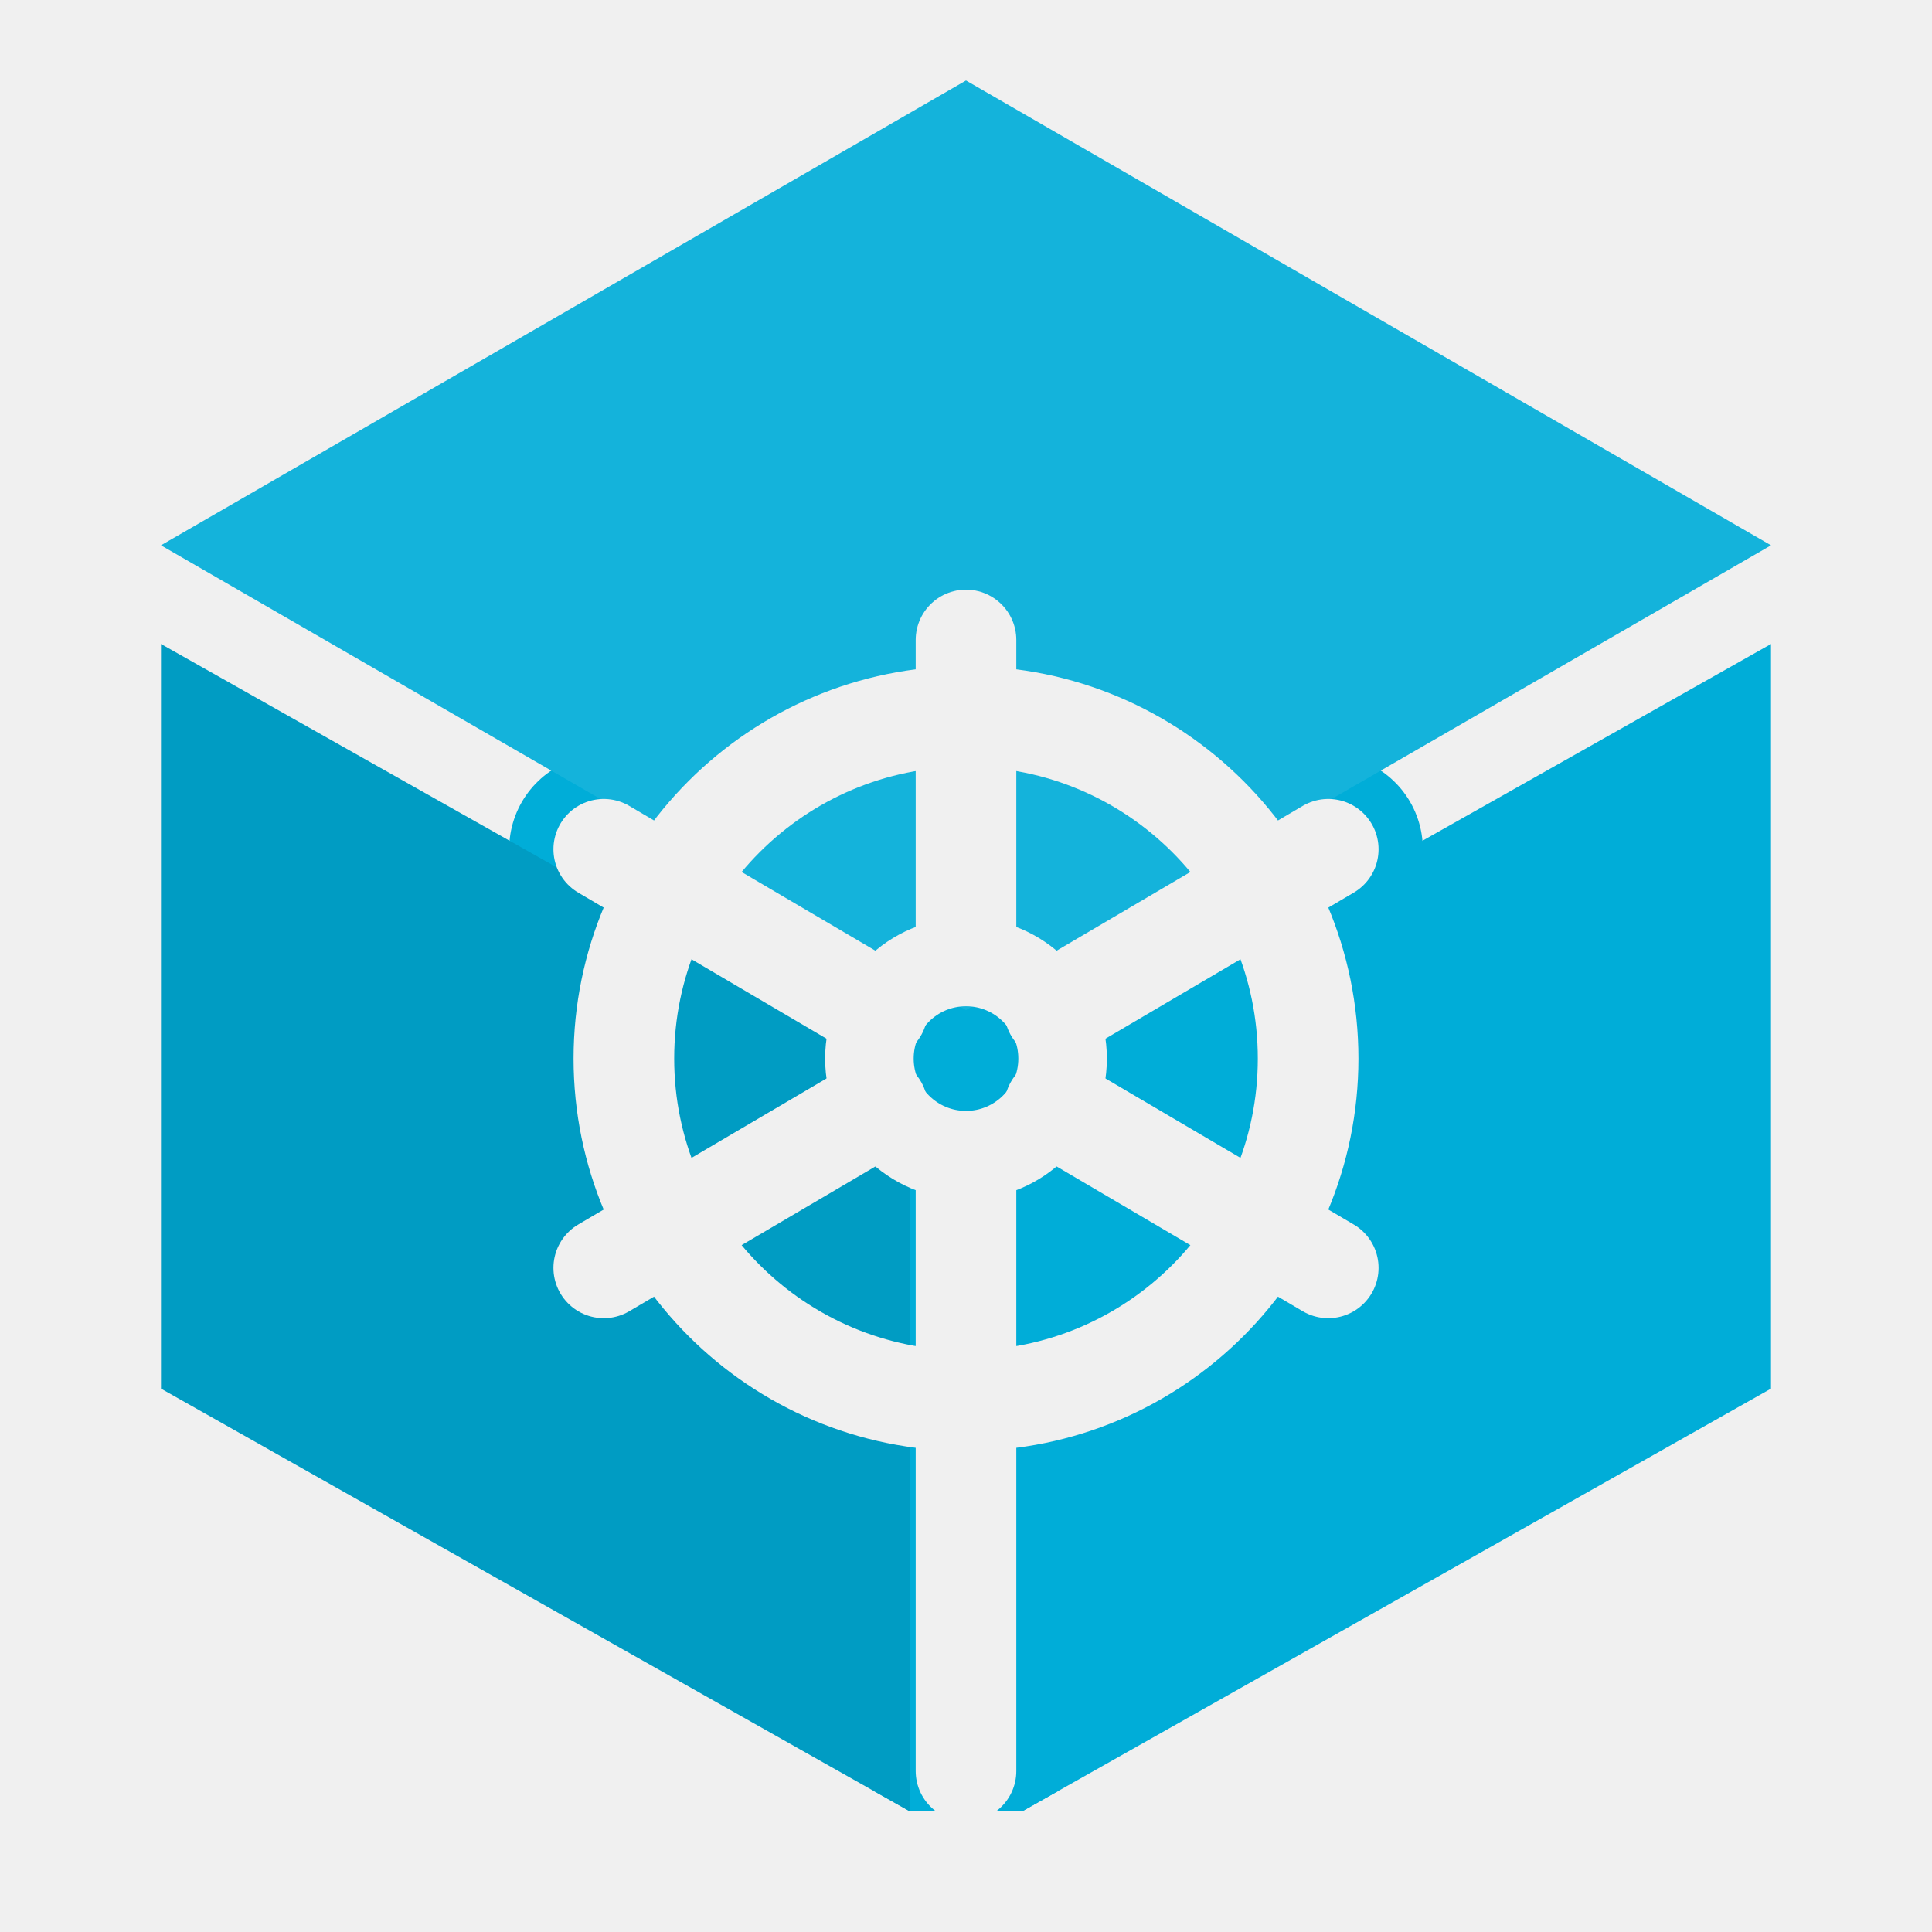
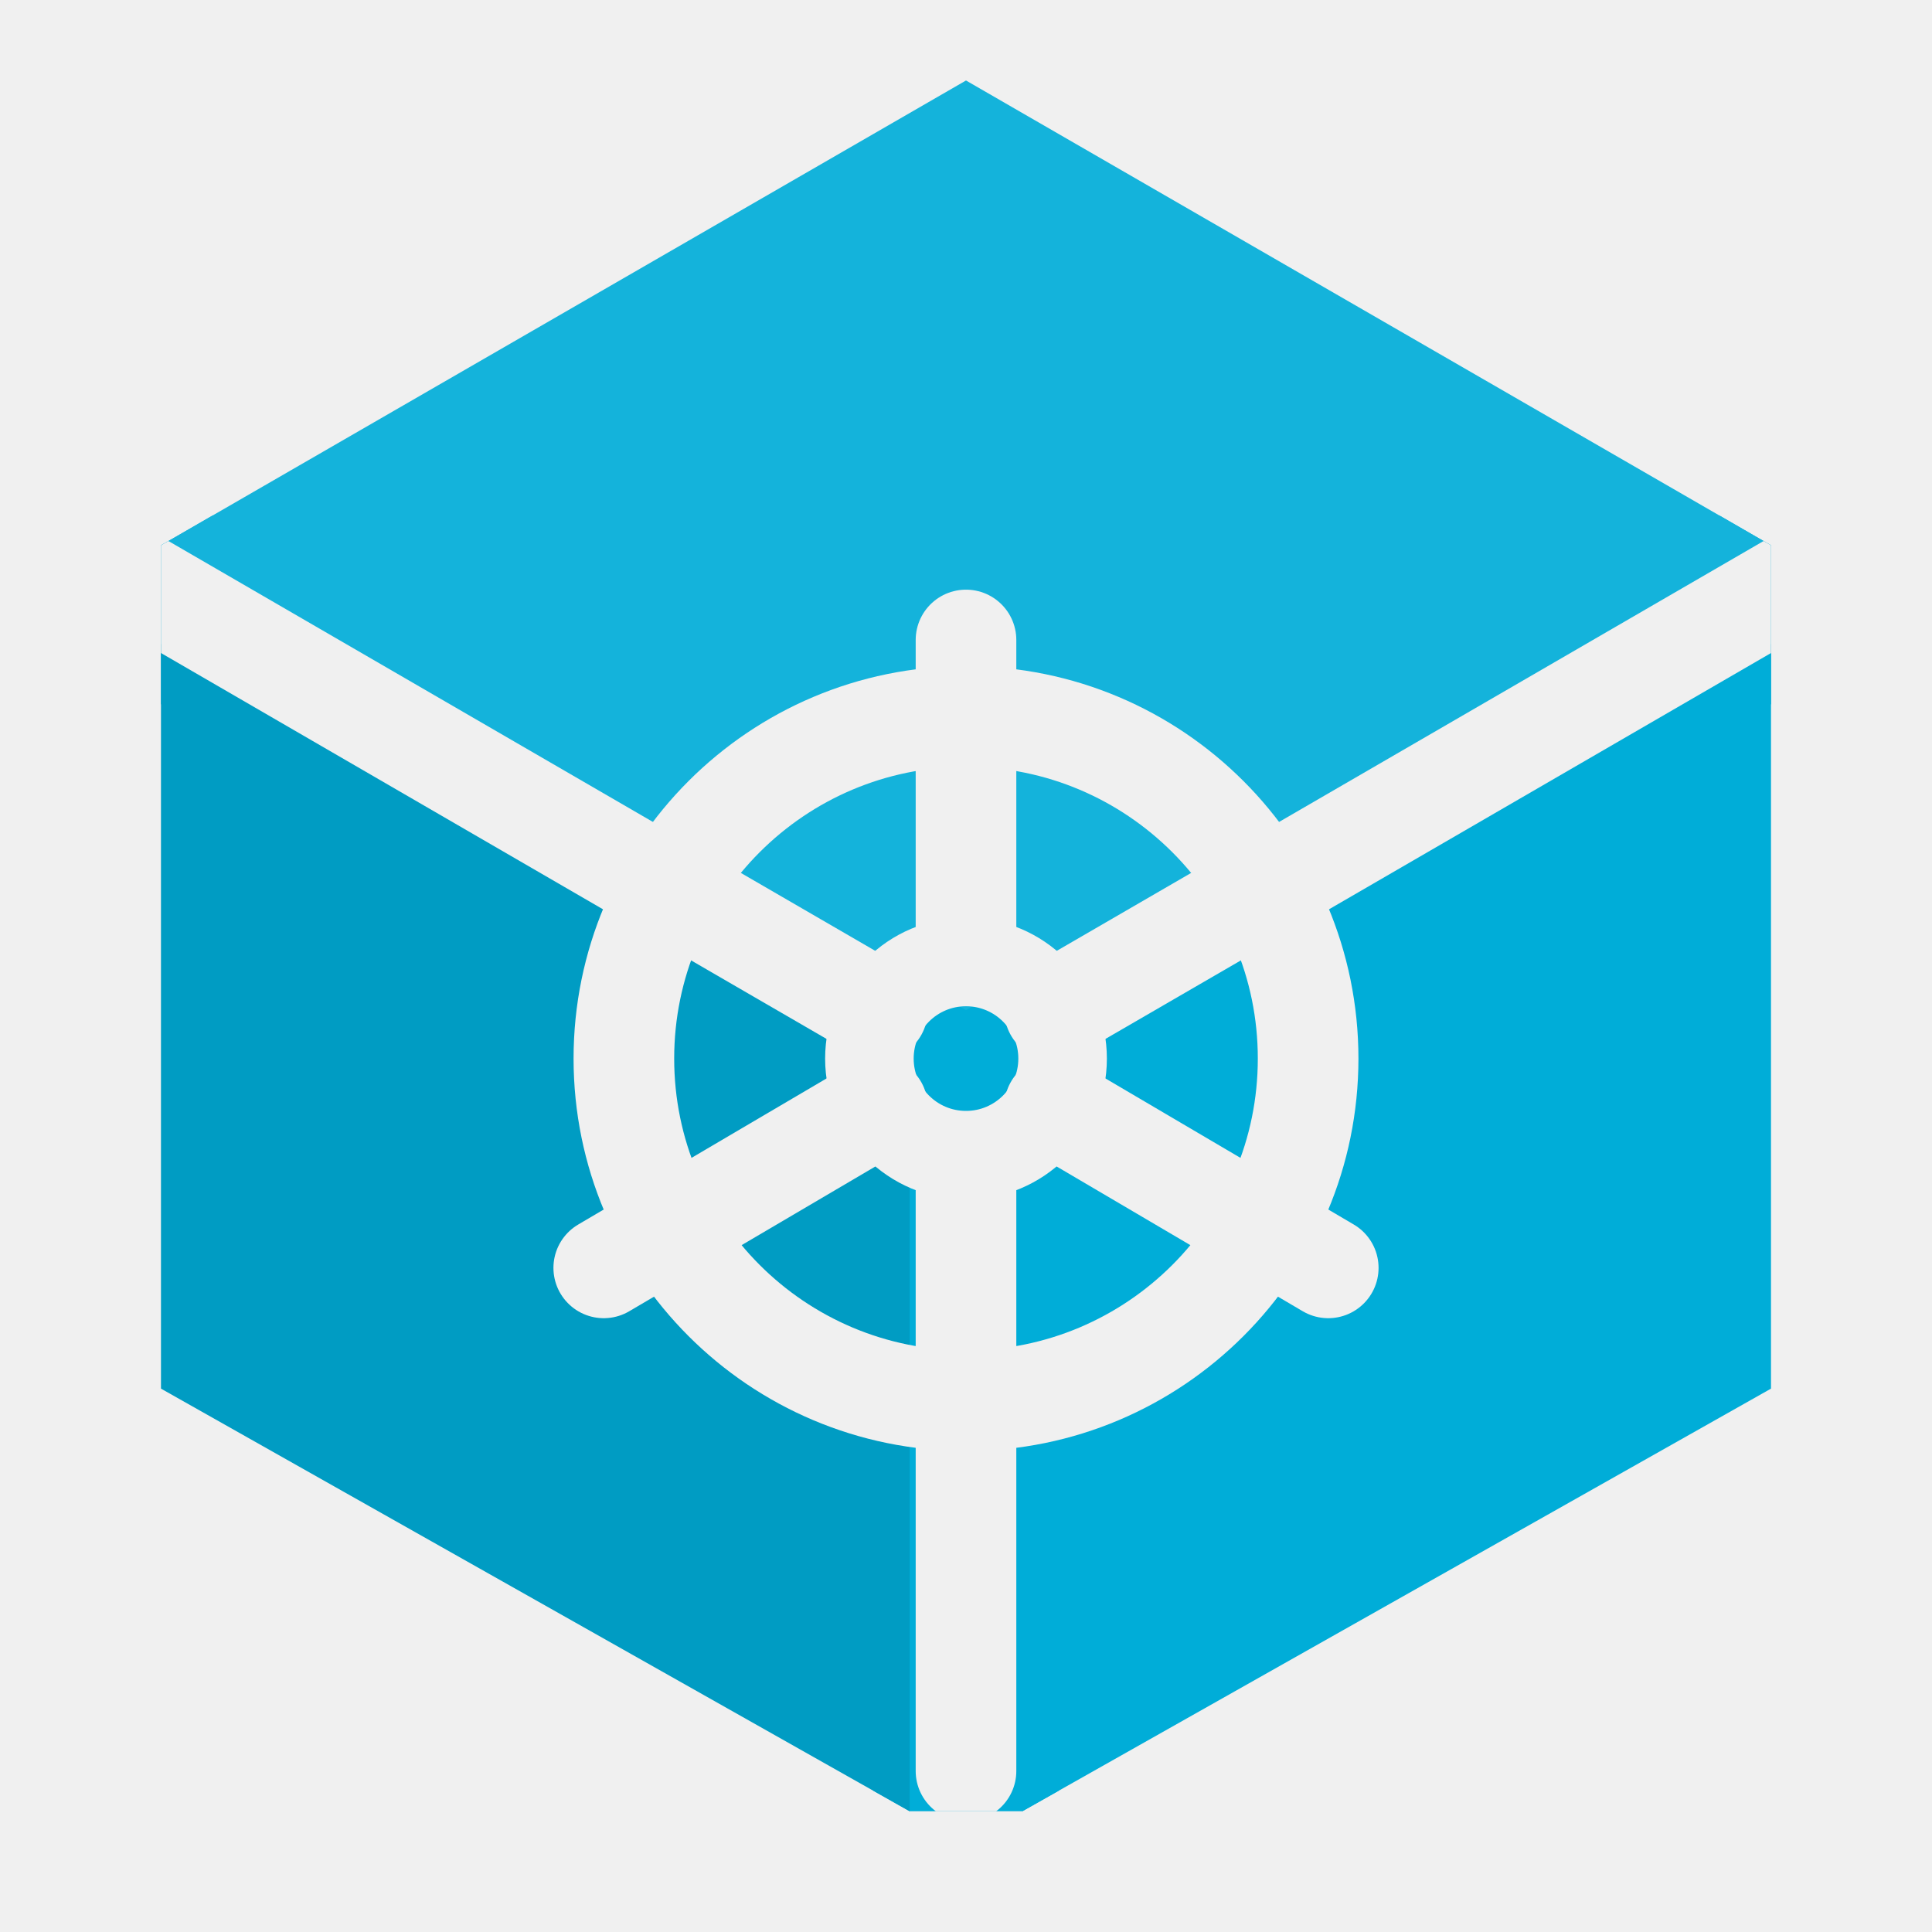
<svg xmlns="http://www.w3.org/2000/svg" viewBox="0 0 24 24" color="#00ADD8" role="img" aria-labelledby="cubrid-kubernetes-operator-title cubrid-kubernetes-operator-desc">
  <clipPath id="cubrid-kubernetes-operator-cube">
    <path d="M 12 1 L 22 6.774 L 22 17.25 L 12.7 22.5 L 11.3 22.5 L 2 17.25 L 2 6.774 Z" />
  </clipPath>
  <mask id="cubrid-kubernetes-operator-knockout" maskUnits="userSpaceOnUse" x="0" y="0" width="24" height="24">
    <rect width="24" height="24" fill="#fff" />
    <g clip-path="url(#cubrid-kubernetes-operator-cube)">
      <circle cx="12" cy="13.15" r="4.25" fill="none" stroke="#000" stroke-width="1.25" />
      <circle cx="12" cy="13.15" r="1.2" fill="none" stroke="#000" stroke-width="1.1" />
-       <path d="M 12 7.95 V 11.85 M 12 14.45 V 22 M 7.5 10.55 L 10.9 12.55 M 13.1 13.75 L 16.5 15.75 M 7.5 15.75 L 10.9 13.75 M 13.1 12.55 L 16.5 10.55" fill="none" stroke="#000" stroke-width="1.25" stroke-linecap="round" />
+       <path d="M 12 7.95 V 11.85 M 12 14.45 V 22 M 1 6.81 L 10.9 12.55 M 13.1 13.75 L 16.5 15.75 M 7.5 15.75 L 10.9 13.75 M 13.1 12.55 L 23 6.81" fill="none" stroke="#000" stroke-width="1.25" stroke-linecap="round" />
    </g>
  </mask>
  <g mask="url(#cubrid-kubernetes-operator-knockout)">
    <path d="M 12 1 L 22 6.774 L 12 12.547 L 2 6.774 Z" fill="currentColor" />
    <path d="M 2 8 L 11.3 13.25 L 11.3 22.5 L 2 17.25 Z" fill="currentColor" />
    <path d="M 12.7 13.25 L 22 8 L 22 17.25 L 12.7 22.5 Z" fill="currentColor" />
    <g clip-path="url(#cubrid-kubernetes-operator-cube)">
      <circle cx="12" cy="13.15" r="4.25" fill="currentColor" stroke="currentColor" stroke-width="2.35" stroke-linejoin="round" />
      <circle cx="12" cy="13.15" r="1.2" fill="currentColor" stroke="currentColor" stroke-width="2.2" stroke-linejoin="round" />
-       <path d="M 12 7.95 V 11.85 M 12 14.45 V 22 M 7.5 10.55 L 10.9 12.55 M 13.1 13.75 L 16.5 15.75 M 7.5 15.75 L 10.9 13.75 M 13.1 12.55 L 16.5 10.55" fill="currentColor" stroke="currentColor" stroke-width="2.35" stroke-linecap="round" stroke-linejoin="round" />
+       <path d="M 12 7.95 V 11.85 M 12 14.45 V 22 M 1 6.81 L 10.9 12.55 M 13.1 13.75 L 16.5 15.75 M 7.5 15.75 L 10.9 13.75 M 13.1 12.55 L 23 6.81" fill="currentColor" stroke="currentColor" stroke-width="2.35" stroke-linecap="round" stroke-linejoin="round" />
    </g>
    <path d="M 12 1 L 22 6.774 L 12 12.547 L 2 6.774 Z" fill="#fff" opacity="0.08" />
    <path d="M 2 8 L 11.3 13.25 L 11.3 22.5 L 2 17.25 Z" fill="#000" opacity="0.10" />
  </g>
</svg>
